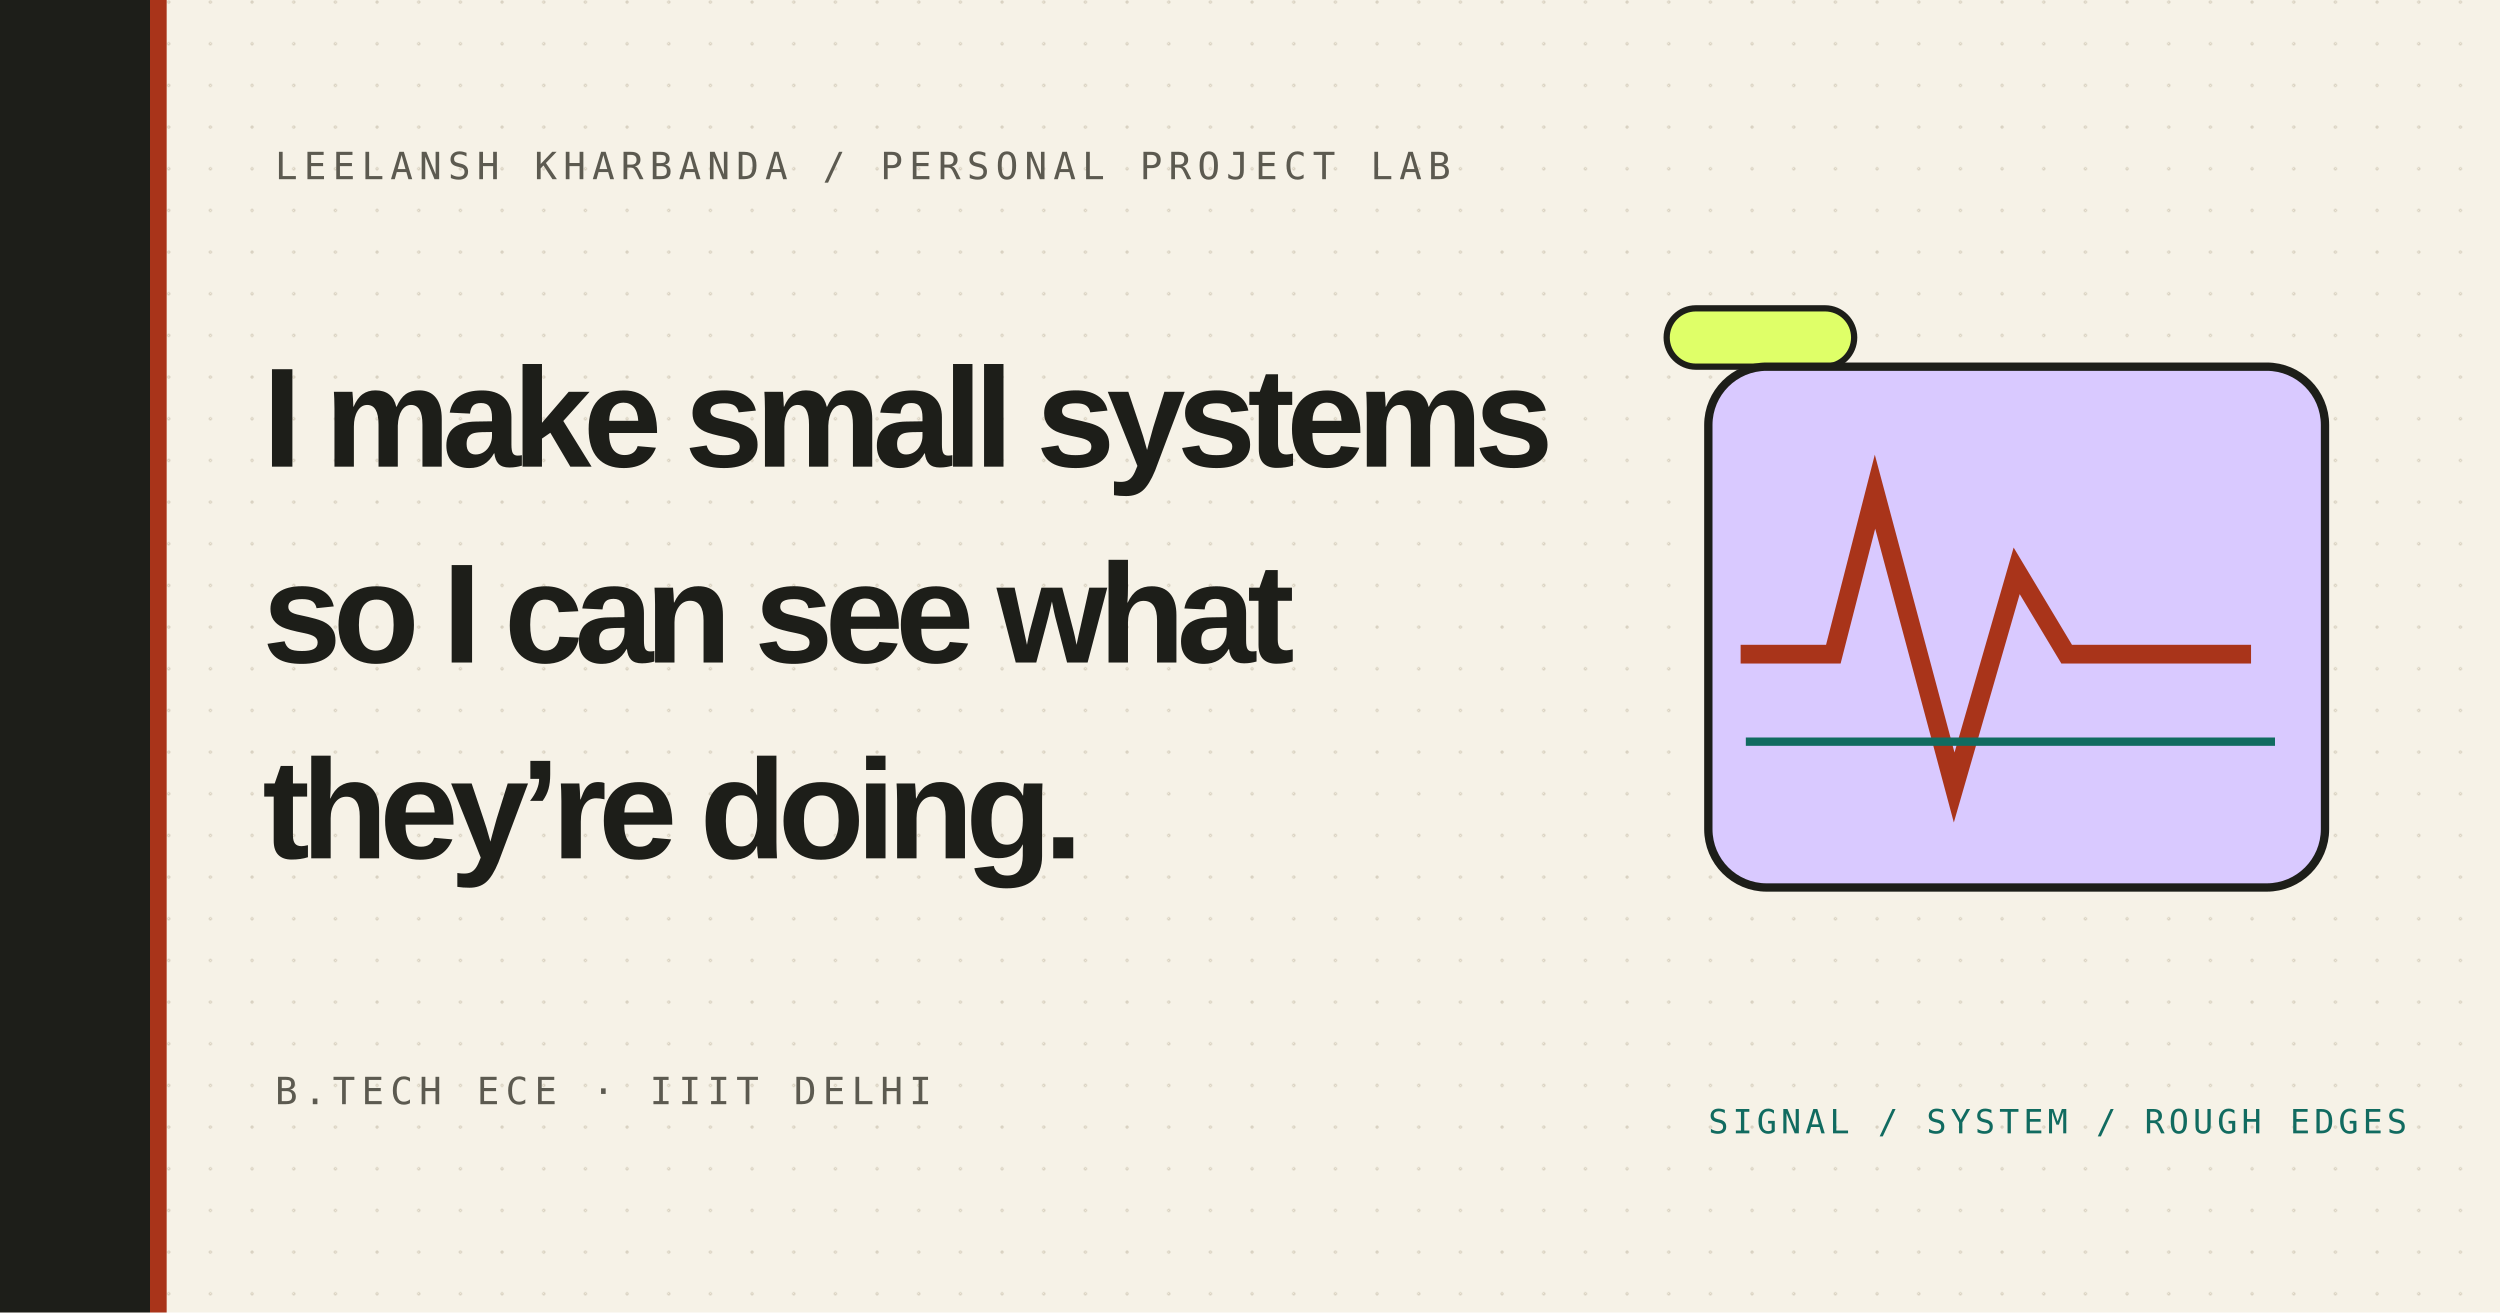
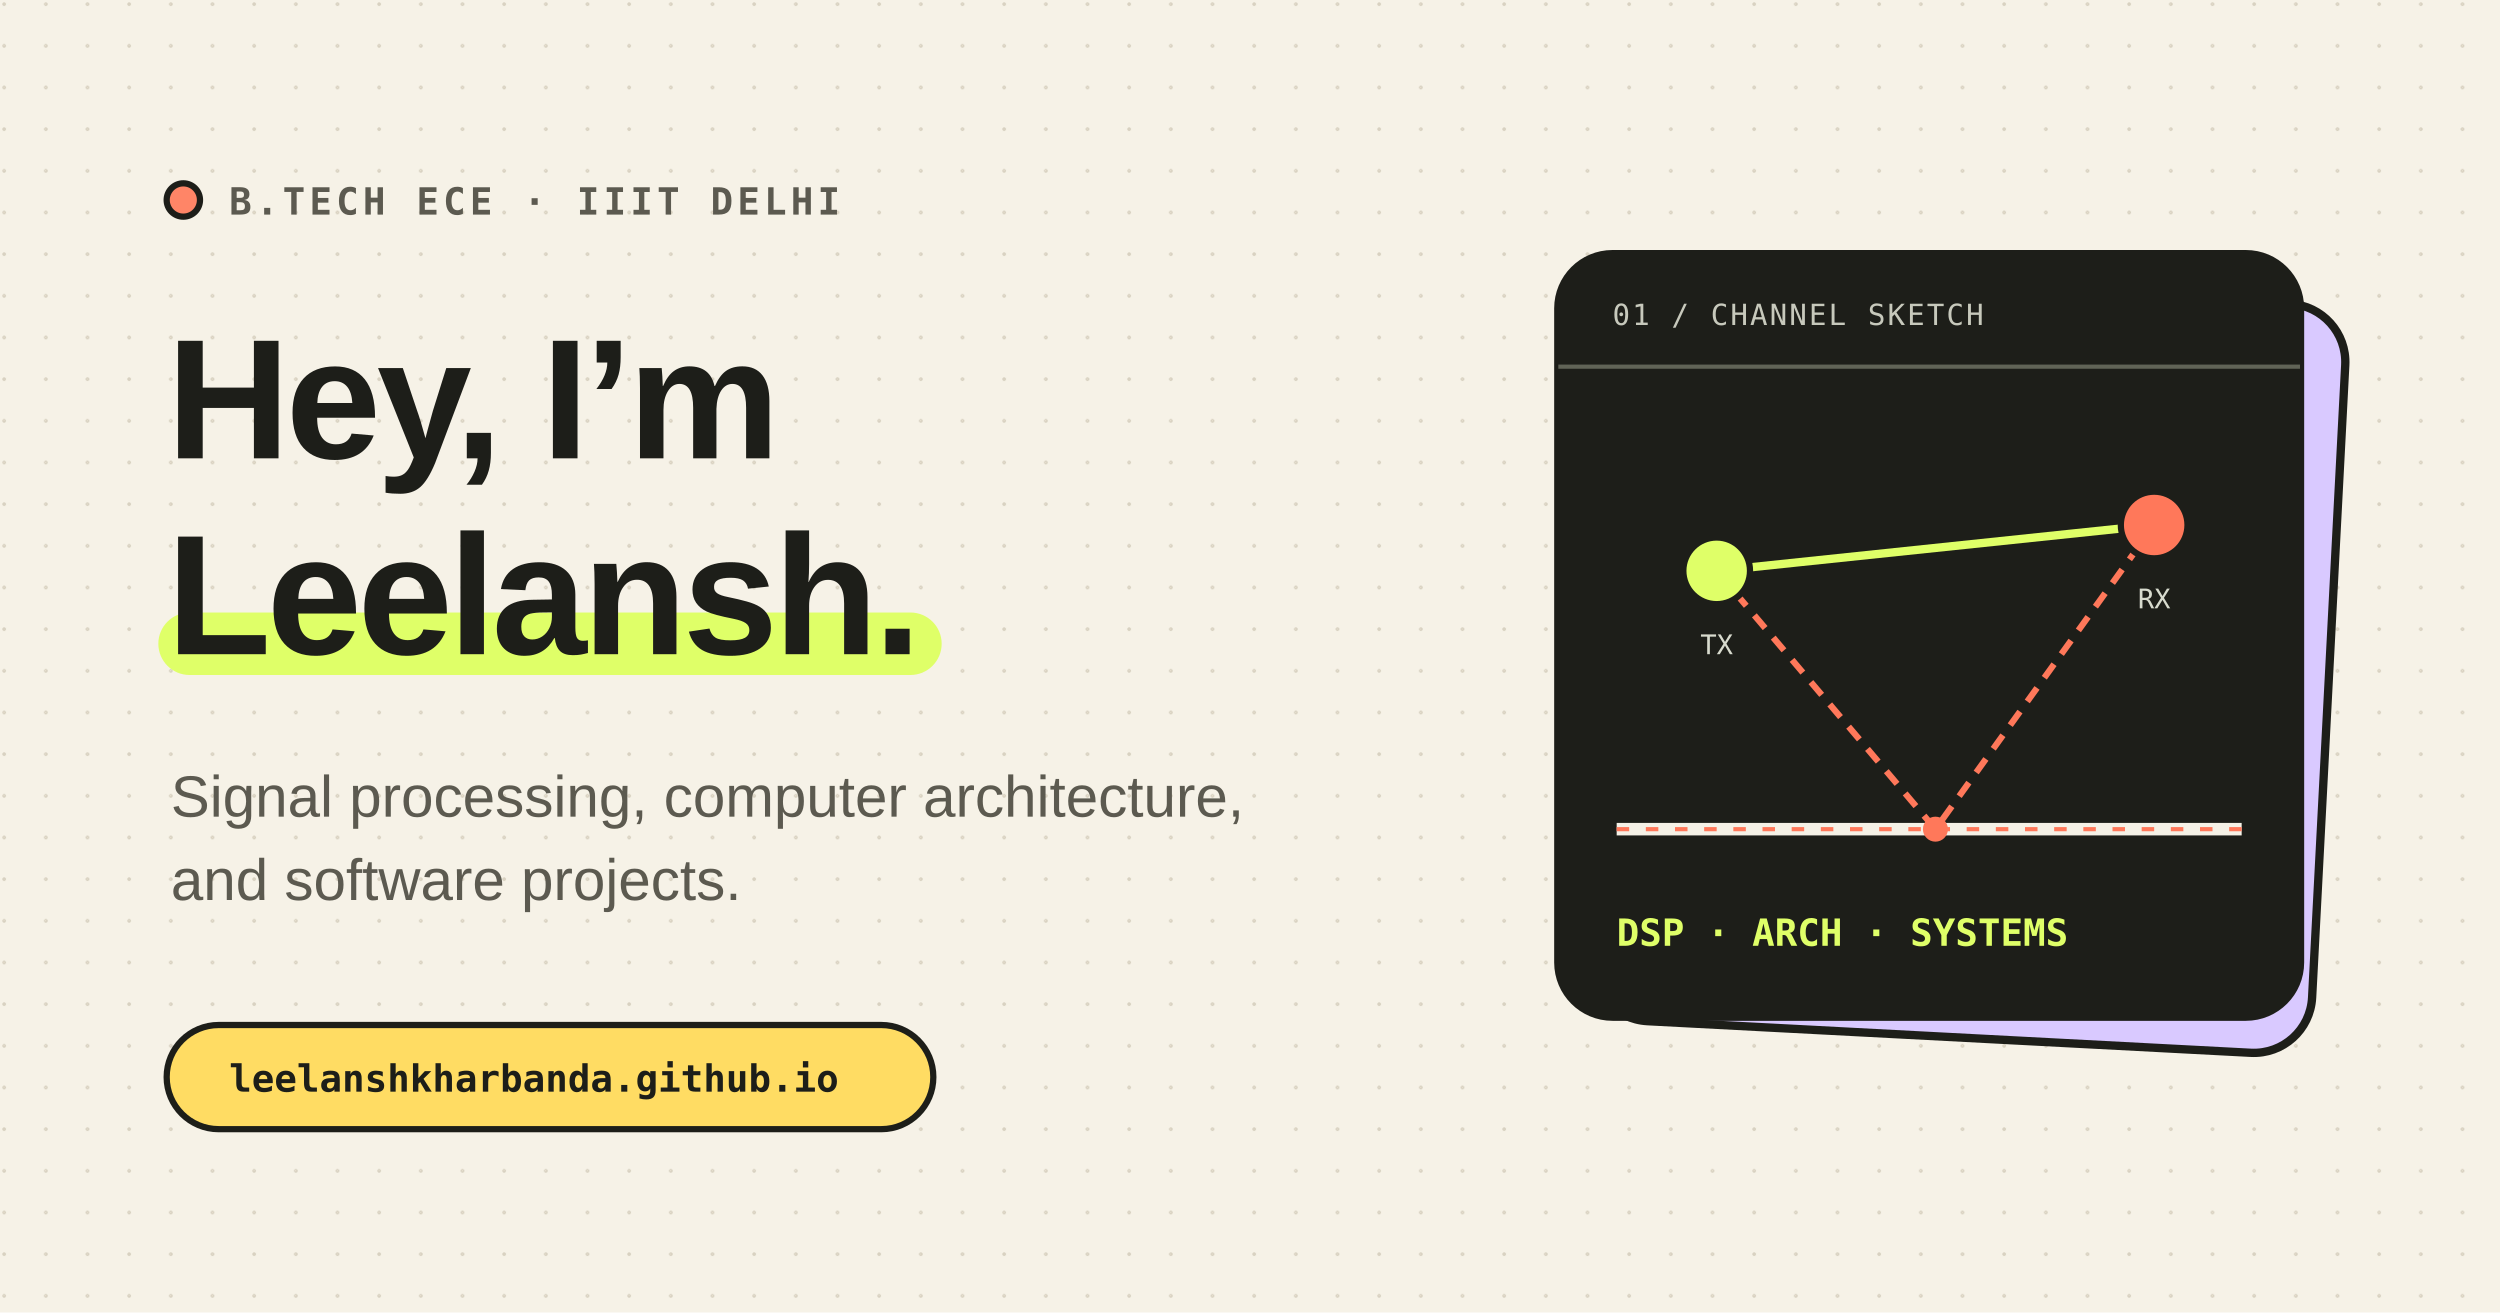
<svg xmlns="http://www.w3.org/2000/svg" width="1200" height="630" viewBox="0 0 1200 630">
  <defs>
    <pattern id="dots" width="20" height="20" patternUnits="userSpaceOnUse">
-       <circle cx="1" cy="1" r="0.8" fill="#d8d1c1" />
+       <circle cx="2" cy="2" r="0.9" fill="#d8d1c1" />
    </pattern>
  </defs>
  <rect width="1200" height="630" fill="#f6f2e7" />
  <rect width="1200" height="630" fill="url(#dots)" />
-   <rect x="0" y="0" width="72" height="630" fill="#1d1e19" />
-   <rect x="72" y="0" width="8" height="630" fill="#a9341a" />
-   <g fill="#5c5a50" font-family="monospace" font-size="18" letter-spacing="3">
-     <text x="132" y="86">LEELANSH KHARBANDA / PERSONAL PROJECT LAB</text>
-     <text x="132" y="530">B.TECH ECE · IIIT DELHI</text>
+   <circle cx="88" cy="96" r="8" fill="#ff8567" stroke="#1d1e19" stroke-width="3" />
+   <text x="110" y="103" fill="#5c5a50" font-family="ui-monospace, Menlo, Monaco, monospace" font-size="18" font-weight="600" letter-spacing="2">B.TECH ECE · IIIT DELHI</text>
+   <rect x="76" y="294" width="376" height="30" rx="15" fill="#dfff68" />
+   <g fill="#1d1e19" font-family="Arial, Helvetica, sans-serif" font-weight="700" letter-spacing="-2">
+     <text x="80" y="220" font-size="82">Hey, I’m</text>
+     <text x="80" y="314" font-size="82">Leelansh.</text>
  </g>
-   <g fill="#1d1e19" font-family="Arial, Helvetica, sans-serif" font-weight="700" letter-spacing="-4">
-     <text x="126" y="224" font-size="68">I make small systems</text>
-     <text x="126" y="318" font-size="68">so I can see what</text>
-     <text x="126" y="412" font-size="68">they’re doing.</text>
-   </g>
-   <rect x="800" y="148" width="90" height="28" rx="14" fill="#dfff68" stroke="#1d1e19" stroke-width="3" />
-   <rect x="820" y="176" width="296" height="250" rx="28" fill="#d9c9ff" stroke="#1d1e19" stroke-width="4" />
-   <g fill="none" stroke-linecap="square" stroke-linejoin="miter">
-     <path d="M840 314h40l20-78 38 142 30-104 24 40h84" stroke="#a9341a" stroke-width="9" />
-     <path d="M840 356h250" stroke="#116b60" stroke-width="4" />
-   </g>
-   <g fill="#116b60" font-family="monospace" font-size="16" letter-spacing="2">
-     <text x="820" y="544">SIGNAL / SYSTEM / ROUGH EDGES</text>
-   </g>
+   <text x="82" y="392" fill="#5c5a50" font-family="Arial, Helvetica, sans-serif" font-size="28">Signal processing, computer architecture,</text>
+   <text x="82" y="432" fill="#5c5a50" font-family="Arial, Helvetica, sans-serif" font-size="28">and software projects.</text>
+   <rect x="80" y="492" width="368" height="50" rx="25" fill="#ffdc63" stroke="#1d1e19" stroke-width="3" />
+   <text x="110" y="524" fill="#1d1e19" font-family="ui-monospace, Menlo, Monaco, monospace" font-size="18" font-weight="700">leelanshkharbanda.github.io</text>
+   <rect x="772" y="138" width="346" height="360" rx="28" fill="#d9c9ff" stroke="#1d1e19" stroke-width="4" transform="rotate(3 945 318)" />
+   <rect x="748" y="122" width="356" height="366" rx="26" fill="#1d1e19" stroke="#1d1e19" stroke-width="4" />
+   <line x1="748" y1="176" x2="1104" y2="176" stroke="#606356" stroke-width="2" />
+   <text x="774" y="156" fill="#c7c9bc" font-family="ui-monospace, Menlo, Monaco, monospace" font-size="14" letter-spacing="1">01 / CHANNEL SKETCH</text>
+   <line x1="776" y1="398" x2="1076" y2="398" stroke="#f5f1e6" stroke-width="6" />
+   <line x1="776" y1="398" x2="1076" y2="398" stroke="#ff785a" stroke-width="2" stroke-dasharray="6 8" />
+   <path d="M 824 274 L 1034 252" fill="none" stroke="#dfff68" stroke-width="4" />
+   <path d="M 824 274 L 929 398 L 1034 252" fill="none" stroke="#ff785a" stroke-width="3" stroke-dasharray="8 6" />
+   <circle cx="929" cy="398" r="6" fill="#ff785a" />
+   <circle cx="824" cy="274" r="16" fill="#dfff68" stroke="#1d1e19" stroke-width="3" />
+   <circle cx="1034" cy="252" r="16" fill="#ff785a" stroke="#1d1e19" stroke-width="3" />
+   <text x="824" y="314" text-anchor="middle" fill="#d8dbce" font-family="ui-monospace, Menlo, Monaco, monospace" font-size="13">TX</text>
+   <text x="1034" y="292" text-anchor="middle" fill="#d8dbce" font-family="ui-monospace, Menlo, Monaco, monospace" font-size="13">RX</text>
+   <text x="776" y="454" fill="#dfff68" font-family="ui-monospace, Menlo, Monaco, monospace" font-size="18" font-weight="700">DSP · ARCH · SYSTEMS</text>
</svg>
